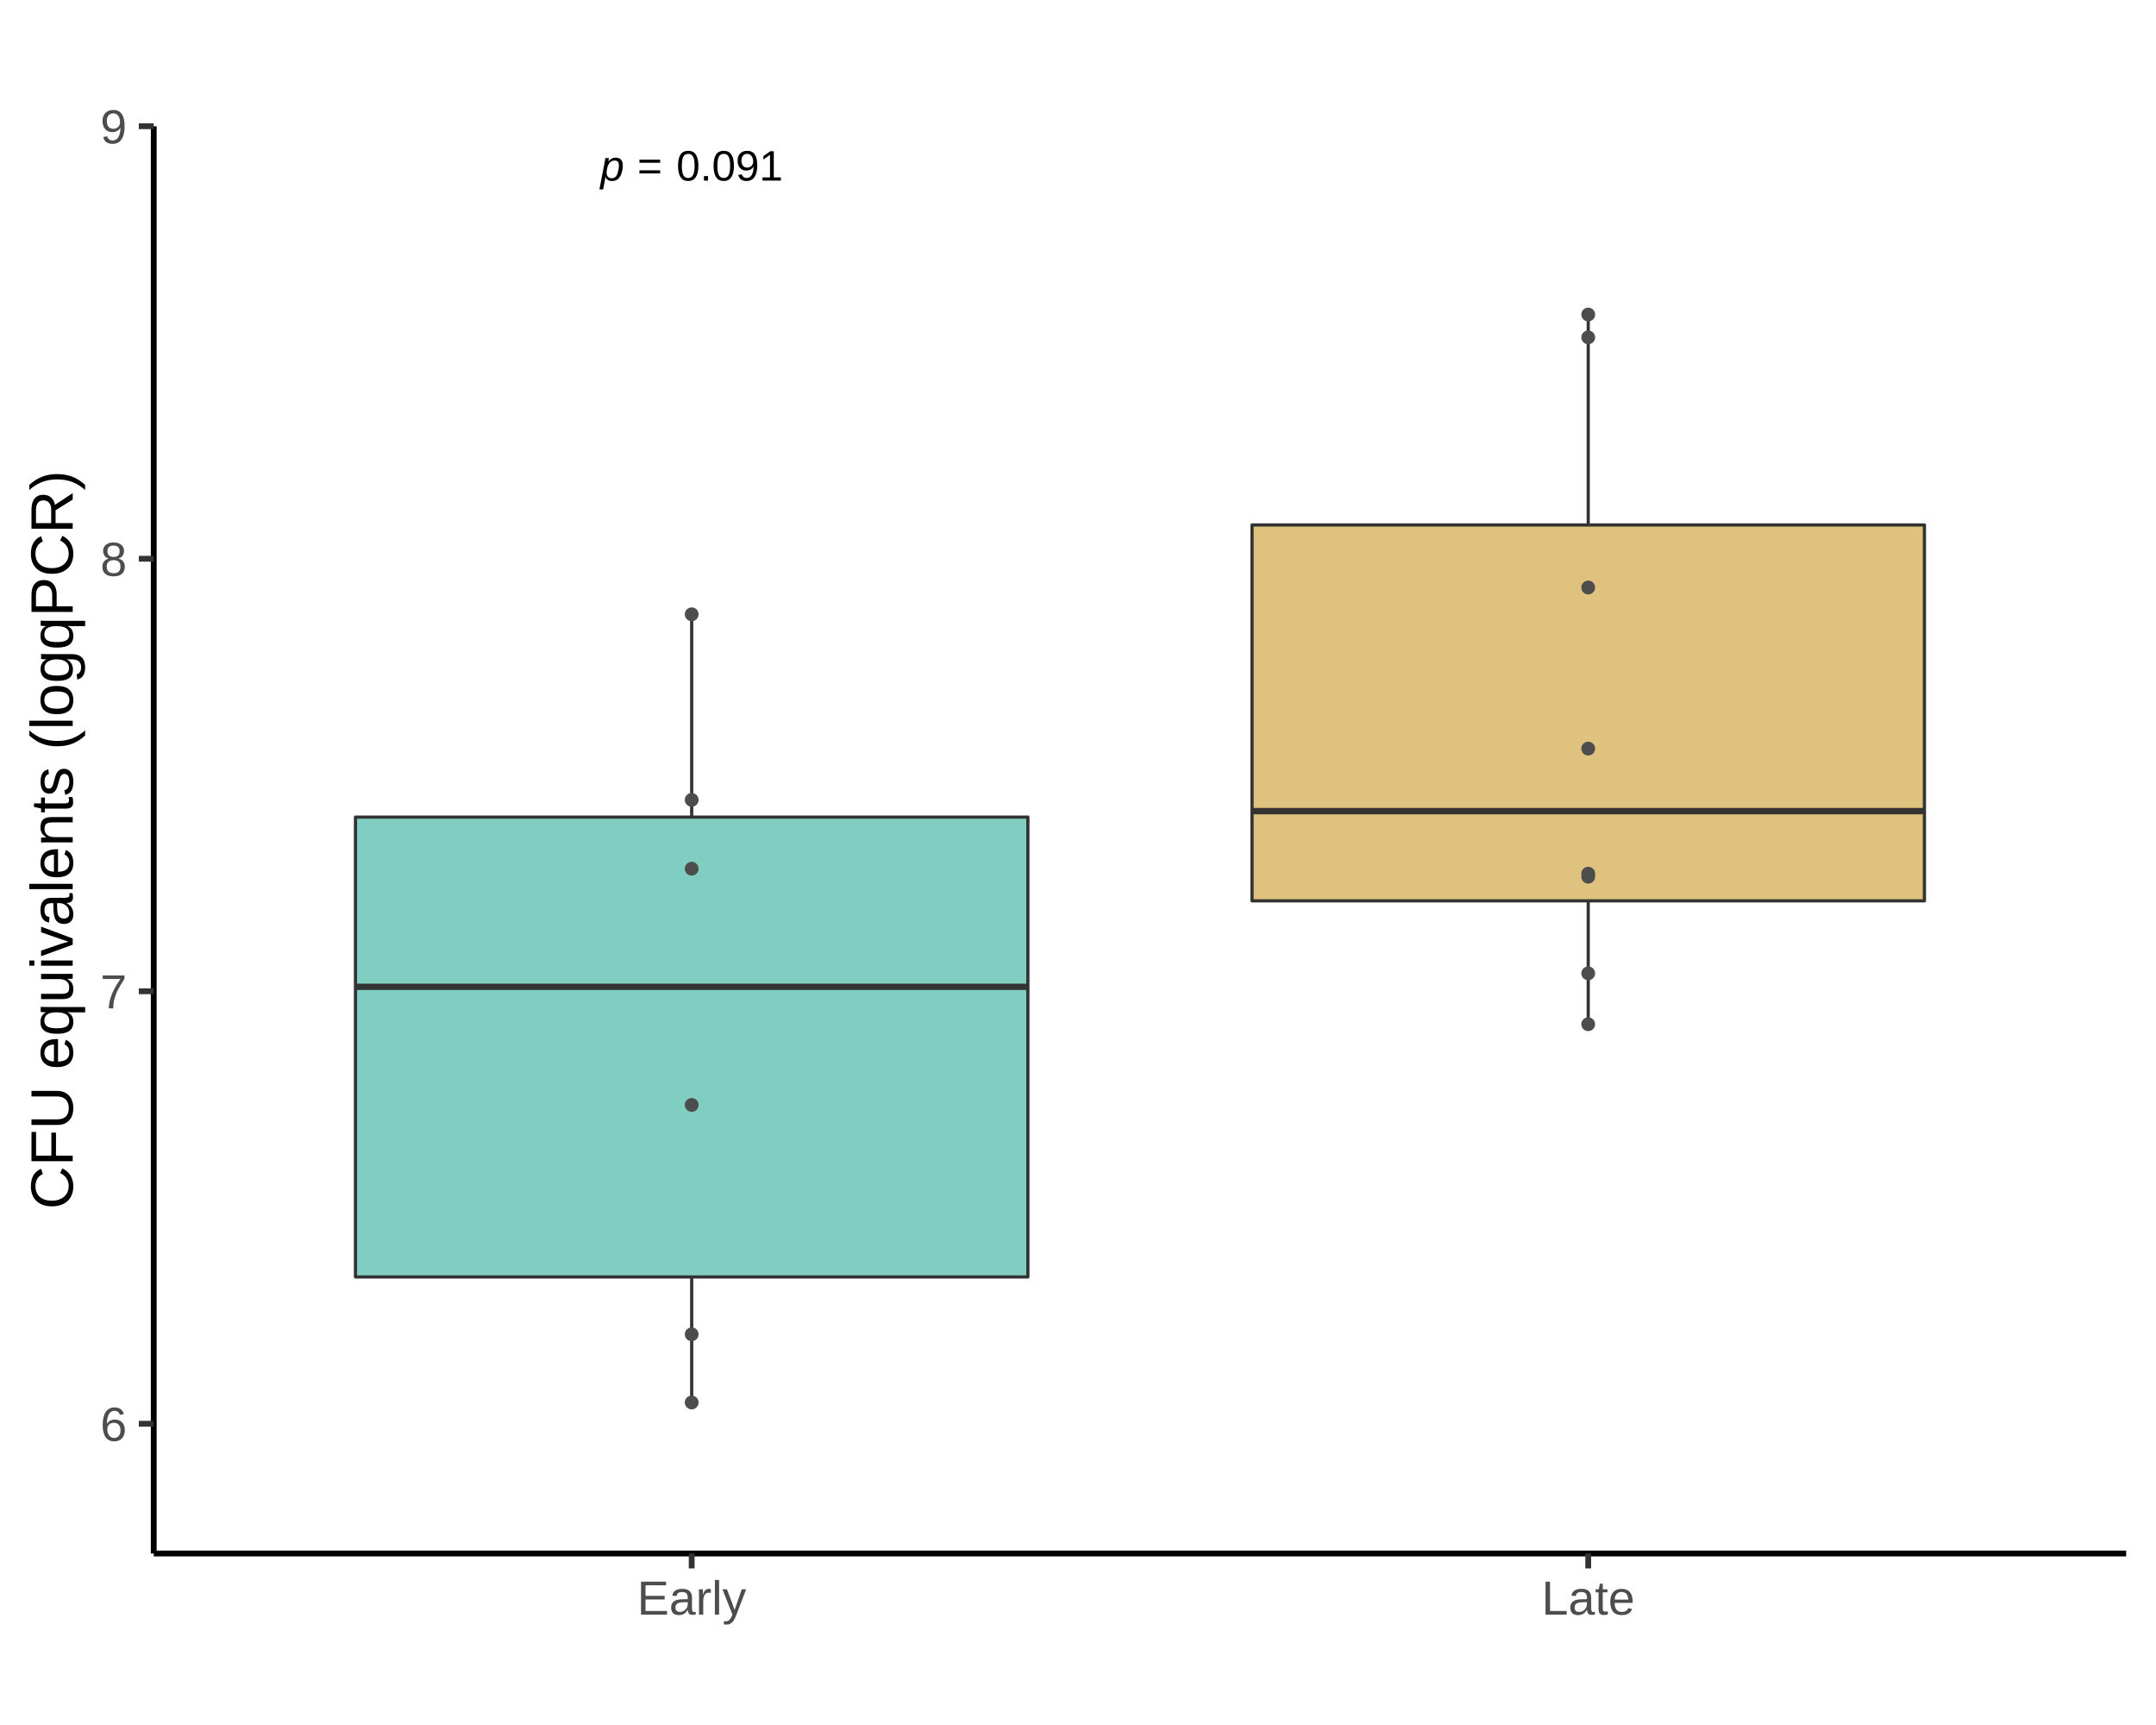
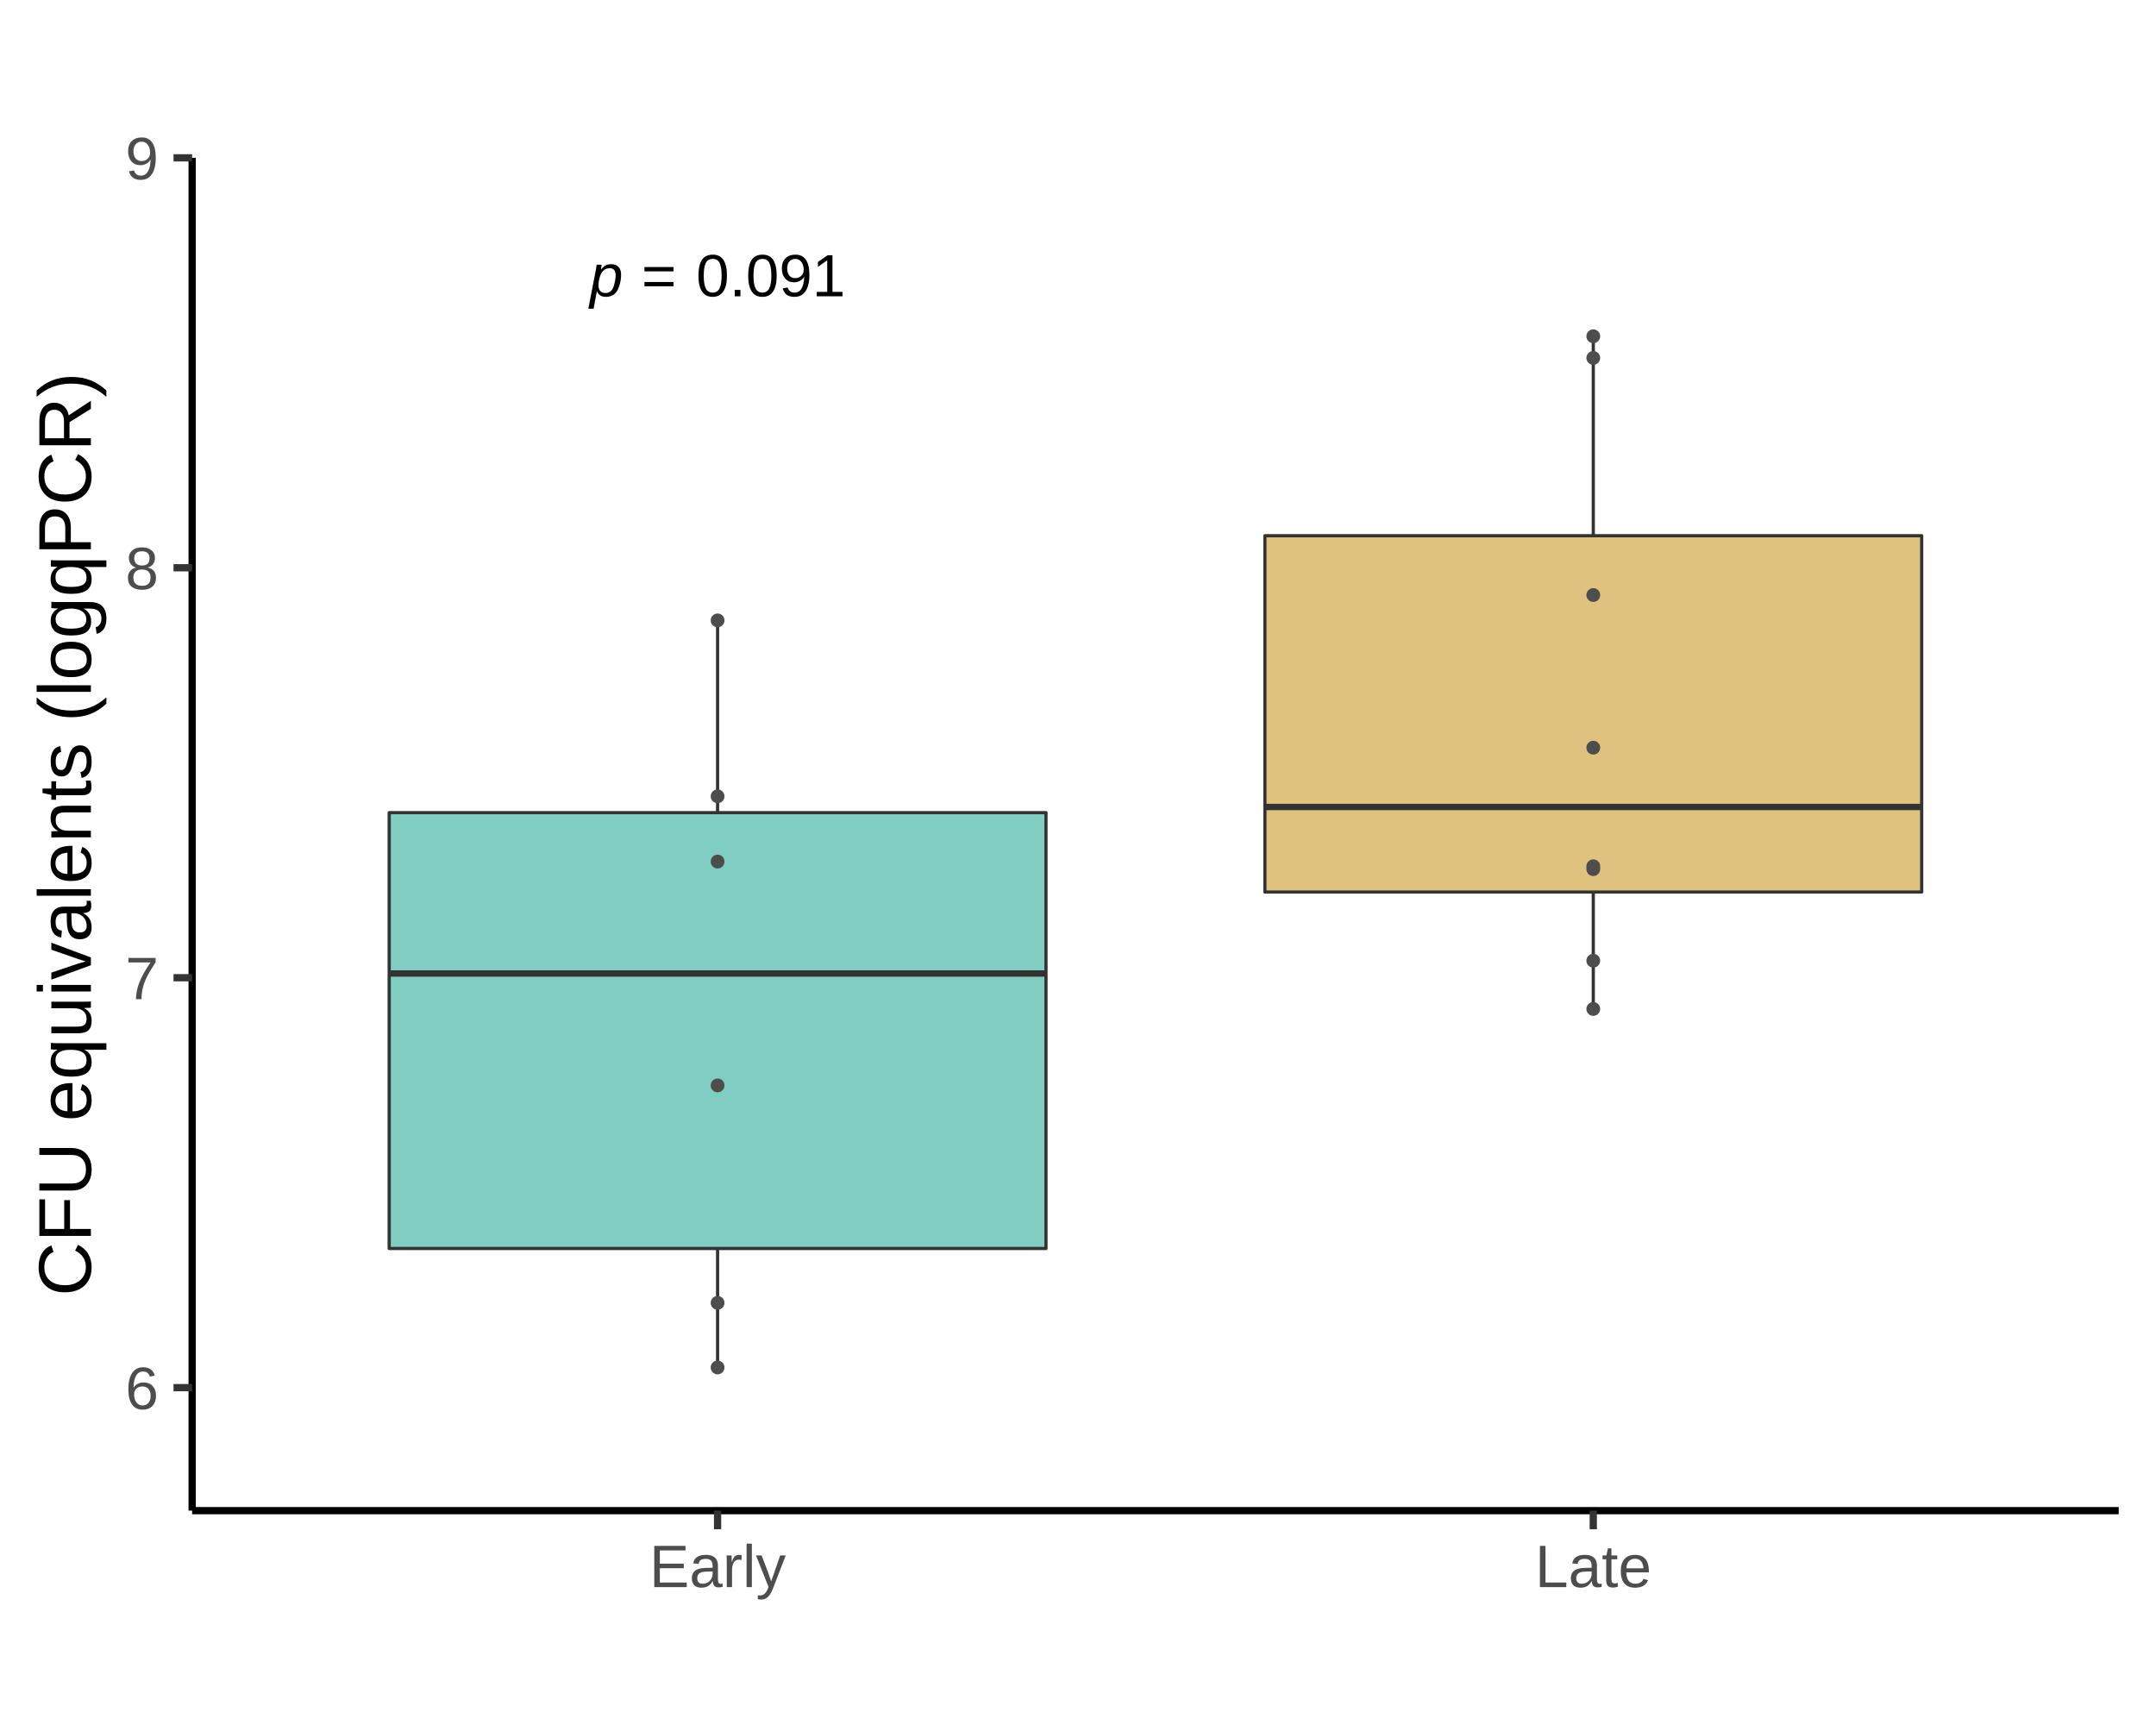
<svg xmlns="http://www.w3.org/2000/svg" class="svglite" width="720.00pt" height="576.00pt" viewBox="0 0 720.00 576.00">
  <defs>
    <style type="text/css">
    .svglite line, .svglite polyline, .svglite polygon, .svglite path, .svglite rect, .svglite circle {
      fill: none;
      stroke: #000000;
      stroke-linecap: round;
      stroke-linejoin: round;
      stroke-miterlimit: 10.00;
    }
  </style>
  </defs>
  <rect width="100%" height="100%" style="stroke: none; fill: #FFFFFF;" />
  <defs>
    <clipPath id="cpMC4wMHw3MjAuMDB8MC4wMHw1NzYuMDA=">
      <rect x="0.00" y="0.00" width="720.00" height="576.00" />
    </clipPath>
  </defs>
  <g clip-path="url(#cpMC4wMHw3MjAuMDB8MC4wMHw1NzYuMDA=)">
-     <rect x="0.00" y="0.00" width="720.00" height="576.00" style="stroke-width: 1.94; stroke: #FFFFFF; fill: #FFFFFF;" />
+     <rect x="0.00" y="0.00" width="720.00" height="576.00" style="stroke-width: 2.42; stroke: #FFFFFF; fill: #FFFFFF;" />
  </g>
  <defs>
-     <clipPath id="cpNTEuMzR8NzEwLjA0fDQyLjE2fDUxOC43Mw==">
-       <rect x="51.34" y="42.16" width="658.70" height="476.57" />
+     <clipPath id="cpNjQuMTd8NzA3LjU1fDUyLjcwfDUwNC40Mg==">
+       <rect x="64.17" y="52.70" width="643.37" height="451.72" />
    </clipPath>
  </defs>
-   <g clip-path="url(#cpNTEuMzR8NzEwLjA0fDQyLjE2fDUxOC43Mw==)">
-     <rect x="51.34" y="42.16" width="658.70" height="476.57" style="stroke-width: 1.94; stroke: none; fill: #FFFFFF;" />
-     <line x1="230.99" y1="272.84" x2="230.99" y2="205.12" style="stroke-width: 1.07; stroke: #333333; stroke-linecap: butt;" />
-     <line x1="230.99" y1="426.39" x2="230.99" y2="468.30" style="stroke-width: 1.07; stroke: #333333; stroke-linecap: butt;" />
-     <polygon points="118.71,272.84 118.71,426.39 343.26,426.39 343.26,272.84 118.71,272.84 " style="stroke-width: 1.07; stroke: #333333; fill: #80CDC1;" />
-     <line x1="118.71" y1="329.51" x2="343.26" y2="329.51" style="stroke-width: 2.13; stroke: #333333; stroke-linecap: butt;" />
-     <line x1="530.39" y1="175.30" x2="530.39" y2="105.03" style="stroke-width: 1.07; stroke: #333333; stroke-linecap: butt;" />
-     <line x1="530.39" y1="300.81" x2="530.39" y2="342.00" style="stroke-width: 1.07; stroke: #333333; stroke-linecap: butt;" />
-     <polygon points="418.12,175.30 418.12,300.81 642.67,300.81 642.67,175.30 418.12,175.30 " style="stroke-width: 1.07; stroke: #333333; fill: #DFC27D;" />
-     <line x1="418.12" y1="270.85" x2="642.67" y2="270.85" style="stroke-width: 2.13; stroke: #333333; stroke-linecap: butt;" />
-     <circle cx="230.99" cy="368.94" r="1.95" style="stroke-width: 0.71; stroke: #4D4D4D; fill: #4D4D4D;" />
-     <circle cx="230.99" cy="205.12" r="1.95" style="stroke-width: 0.71; stroke: #4D4D4D; fill: #4D4D4D;" />
-     <circle cx="230.99" cy="468.30" r="1.95" style="stroke-width: 0.71; stroke: #4D4D4D; fill: #4D4D4D;" />
-     <circle cx="230.99" cy="445.54" r="1.95" style="stroke-width: 0.71; stroke: #4D4D4D; fill: #4D4D4D;" />
-     <circle cx="230.99" cy="290.08" r="1.95" style="stroke-width: 0.71; stroke: #4D4D4D; fill: #4D4D4D;" />
-     <circle cx="230.99" cy="267.09" r="1.95" style="stroke-width: 0.71; stroke: #4D4D4D; fill: #4D4D4D;" />
-     <circle cx="530.39" cy="112.65" r="1.95" style="stroke-width: 0.71; stroke: #4D4D4D; fill: #4D4D4D;" />
-     <circle cx="530.39" cy="342.00" r="1.95" style="stroke-width: 0.71; stroke: #4D4D4D; fill: #4D4D4D;" />
-     <circle cx="530.39" cy="325.01" r="1.95" style="stroke-width: 0.71; stroke: #4D4D4D; fill: #4D4D4D;" />
-     <circle cx="530.39" cy="196.18" r="1.95" style="stroke-width: 0.71; stroke: #4D4D4D; fill: #4D4D4D;" />
-     <circle cx="530.39" cy="291.73" r="1.95" style="stroke-width: 0.71; stroke: #4D4D4D; fill: #4D4D4D;" />
-     <circle cx="530.39" cy="292.75" r="1.95" style="stroke-width: 0.71; stroke: #4D4D4D; fill: #4D4D4D;" />
-     <circle cx="530.39" cy="105.03" r="1.95" style="stroke-width: 0.71; stroke: #4D4D4D; fill: #4D4D4D;" />
-     <circle cx="530.39" cy="249.96" r="1.95" style="stroke-width: 0.71; stroke: #4D4D4D; fill: #4D4D4D;" />
-     <text x="200.53" y="60.30" style="font-size: 14.23px; font-style: italic; font-family: Arial;" textLength="7.91px" lengthAdjust="spacingAndGlyphs">p</text>
-     <text x="212.85" y="60.30" style="font-size: 14.23px; font-family: Arial;" textLength="9.73px" lengthAdjust="spacingAndGlyphs">=</text>
-     <text x="225.87" y="60.30" style="font-size: 14.23px; font-family: Arial;" textLength="35.58px" lengthAdjust="spacingAndGlyphs">0.091</text>
+   <g clip-path="url(#cpNjQuMTd8NzA3LjU1fDUyLjcwfDUwNC40Mg==)">
+     <rect x="64.17" y="52.70" width="643.37" height="451.72" style="stroke-width: 2.42; stroke: none; fill: #FFFFFF;" />
+     <line x1="239.64" y1="271.35" x2="239.64" y2="207.16" style="stroke-width: 1.07; stroke: #333333; stroke-linecap: butt;" />
+     <line x1="239.64" y1="416.89" x2="239.64" y2="456.61" style="stroke-width: 1.07; stroke: #333333; stroke-linecap: butt;" />
+     <polygon points="129.97,271.35 129.97,416.89 349.31,416.89 349.31,271.35 129.97,271.35 " style="stroke-width: 1.07; stroke: #333333; fill: #80CDC1;" />
+     <line x1="129.97" y1="325.06" x2="349.31" y2="325.06" style="stroke-width: 2.13; stroke: #333333; stroke-linecap: butt;" />
+     <line x1="532.08" y1="178.89" x2="532.08" y2="112.29" style="stroke-width: 1.07; stroke: #333333; stroke-linecap: butt;" />
+     <line x1="532.08" y1="297.86" x2="532.08" y2="336.90" style="stroke-width: 1.07; stroke: #333333; stroke-linecap: butt;" />
+     <polygon points="422.42,178.89 422.42,297.86 641.75,297.86 641.75,178.89 422.42,178.89 " style="stroke-width: 1.07; stroke: #333333; fill: #DFC27D;" />
+     <line x1="422.42" y1="269.46" x2="641.75" y2="269.46" style="stroke-width: 2.13; stroke: #333333; stroke-linecap: butt;" />
+     <circle cx="239.64" cy="362.44" r="1.95" style="stroke-width: 0.71; stroke: #4D4D4D; fill: #4D4D4D;" />
+     <circle cx="239.64" cy="207.16" r="1.95" style="stroke-width: 0.71; stroke: #4D4D4D; fill: #4D4D4D;" />
+     <circle cx="239.64" cy="456.61" r="1.95" style="stroke-width: 0.71; stroke: #4D4D4D; fill: #4D4D4D;" />
+     <circle cx="239.64" cy="435.04" r="1.95" style="stroke-width: 0.71; stroke: #4D4D4D; fill: #4D4D4D;" />
+     <circle cx="239.64" cy="287.69" r="1.95" style="stroke-width: 0.71; stroke: #4D4D4D; fill: #4D4D4D;" />
+     <circle cx="239.64" cy="265.90" r="1.95" style="stroke-width: 0.71; stroke: #4D4D4D; fill: #4D4D4D;" />
+     <circle cx="532.08" cy="119.51" r="1.95" style="stroke-width: 0.71; stroke: #4D4D4D; fill: #4D4D4D;" />
+     <circle cx="532.08" cy="336.90" r="1.95" style="stroke-width: 0.71; stroke: #4D4D4D; fill: #4D4D4D;" />
+     <circle cx="532.08" cy="320.80" r="1.95" style="stroke-width: 0.71; stroke: #4D4D4D; fill: #4D4D4D;" />
+     <circle cx="532.08" cy="198.69" r="1.95" style="stroke-width: 0.71; stroke: #4D4D4D; fill: #4D4D4D;" />
+     <circle cx="532.08" cy="289.26" r="1.95" style="stroke-width: 0.71; stroke: #4D4D4D; fill: #4D4D4D;" />
+     <circle cx="532.08" cy="290.22" r="1.95" style="stroke-width: 0.71; stroke: #4D4D4D; fill: #4D4D4D;" />
+     <circle cx="532.08" cy="112.29" r="1.95" style="stroke-width: 0.71; stroke: #4D4D4D; fill: #4D4D4D;" />
+     <circle cx="532.08" cy="249.66" r="1.95" style="stroke-width: 0.71; stroke: #4D4D4D; fill: #4D4D4D;" />
+     <text x="196.98" y="98.94" style="font-size: 19.92px; font-style: italic; font-family: Arial;" textLength="11.07px" lengthAdjust="spacingAndGlyphs">p</text>
+     <text x="214.25" y="98.94" style="font-size: 19.92px; font-family: Arial;" textLength="13.62px" lengthAdjust="spacingAndGlyphs">=</text>
+     <text x="232.47" y="98.94" style="font-size: 19.92px; font-family: Arial;" textLength="49.82px" lengthAdjust="spacingAndGlyphs">0.091</text>
  </g>
  <g clip-path="url(#cpMC4wMHw3MjAuMDB8MC4wMHw1NzYuMDA=)">
-     <polyline points="51.34,518.73 51.34,42.16 " style="stroke-width: 1.94; stroke-linecap: butt;" />
-     <text x="42.38" y="481.13" text-anchor="end" style="font-size: 16.00px; fill: #4D4D4D; font-family: Arial;" textLength="8.90px" lengthAdjust="spacingAndGlyphs">6</text>
-     <text x="42.38" y="336.72" text-anchor="end" style="font-size: 16.00px; fill: #4D4D4D; font-family: Arial;" textLength="8.90px" lengthAdjust="spacingAndGlyphs">7</text>
-     <text x="42.38" y="192.30" text-anchor="end" style="font-size: 16.00px; fill: #4D4D4D; font-family: Arial;" textLength="8.90px" lengthAdjust="spacingAndGlyphs">8</text>
-     <text x="42.38" y="47.89" text-anchor="end" style="font-size: 16.00px; fill: #4D4D4D; font-family: Arial;" textLength="8.90px" lengthAdjust="spacingAndGlyphs">9</text>
-     <polyline points="46.36,475.41 51.34,475.41 " style="stroke-width: 1.94; stroke: #333333; stroke-linecap: butt;" />
-     <polyline points="46.36,330.99 51.34,330.99 " style="stroke-width: 1.94; stroke: #333333; stroke-linecap: butt;" />
-     <polyline points="46.36,186.57 51.34,186.57 " style="stroke-width: 1.94; stroke: #333333; stroke-linecap: butt;" />
-     <polyline points="46.36,42.16 51.34,42.16 " style="stroke-width: 1.94; stroke: #333333; stroke-linecap: butt;" />
-     <polyline points="51.34,518.73 710.04,518.73 " style="stroke-width: 1.94; stroke-linecap: butt;" />
-     <polyline points="230.99,523.71 230.99,518.73 " style="stroke-width: 1.94; stroke: #333333; stroke-linecap: butt;" />
-     <polyline points="530.39,523.71 530.39,518.73 " style="stroke-width: 1.94; stroke: #333333; stroke-linecap: butt;" />
-     <text x="230.99" y="539.15" text-anchor="middle" style="font-size: 16.00px; fill: #4D4D4D; font-family: Arial;" textLength="36.45px" lengthAdjust="spacingAndGlyphs">Early</text>
-     <text x="530.39" y="539.15" text-anchor="middle" style="font-size: 16.00px; fill: #4D4D4D; font-family: Arial;" textLength="31.14px" lengthAdjust="spacingAndGlyphs">Late</text>
-     <text transform="translate(24.28,280.45) rotate(-90)" text-anchor="middle" style="font-size: 20.00px; font-family: Arial;" textLength="246.77px" lengthAdjust="spacingAndGlyphs">CFU equivalents (logqPCR)</text>
+     <polyline points="64.17,504.42 64.17,52.70 " style="stroke-width: 2.42; stroke-linecap: butt;" />
+     <text x="52.97" y="470.51" text-anchor="end" style="font-size: 20.00px; fill: #4D4D4D; font-family: Arial;" textLength="11.12px" lengthAdjust="spacingAndGlyphs">6</text>
+     <text x="52.97" y="333.63" text-anchor="end" style="font-size: 20.00px; fill: #4D4D4D; font-family: Arial;" textLength="11.12px" lengthAdjust="spacingAndGlyphs">7</text>
+     <text x="52.97" y="196.74" text-anchor="end" style="font-size: 20.00px; fill: #4D4D4D; font-family: Arial;" textLength="11.12px" lengthAdjust="spacingAndGlyphs">8</text>
+     <text x="52.97" y="59.86" text-anchor="end" style="font-size: 20.00px; fill: #4D4D4D; font-family: Arial;" textLength="11.12px" lengthAdjust="spacingAndGlyphs">9</text>
+     <polyline points="57.95,463.35 64.17,463.35 " style="stroke-width: 2.42; stroke: #333333; stroke-linecap: butt;" />
+     <polyline points="57.95,326.47 64.17,326.47 " style="stroke-width: 2.42; stroke: #333333; stroke-linecap: butt;" />
+     <polyline points="57.95,189.58 64.17,189.58 " style="stroke-width: 2.42; stroke: #333333; stroke-linecap: butt;" />
+     <polyline points="57.95,52.70 64.17,52.70 " style="stroke-width: 2.42; stroke: #333333; stroke-linecap: butt;" />
+     <polyline points="64.17,504.42 707.55,504.42 " style="stroke-width: 2.42; stroke-linecap: butt;" />
+     <polyline points="239.64,510.64 239.64,504.42 " style="stroke-width: 2.42; stroke: #333333; stroke-linecap: butt;" />
+     <polyline points="532.08,510.64 532.08,504.42 " style="stroke-width: 2.42; stroke: #333333; stroke-linecap: butt;" />
+     <text x="239.64" y="529.95" text-anchor="middle" style="font-size: 20.00px; fill: #4D4D4D; font-family: Arial;" textLength="45.57px" lengthAdjust="spacingAndGlyphs">Early</text>
+     <text x="532.08" y="529.95" text-anchor="middle" style="font-size: 20.00px; fill: #4D4D4D; font-family: Arial;" textLength="38.93px" lengthAdjust="spacingAndGlyphs">Late</text>
+     <text transform="translate(30.35,278.56) rotate(-90)" text-anchor="middle" style="font-size: 25.00px; font-family: Arial;" textLength="308.42px" lengthAdjust="spacingAndGlyphs">CFU equivalents (logqPCR)</text>
  </g>
</svg>
